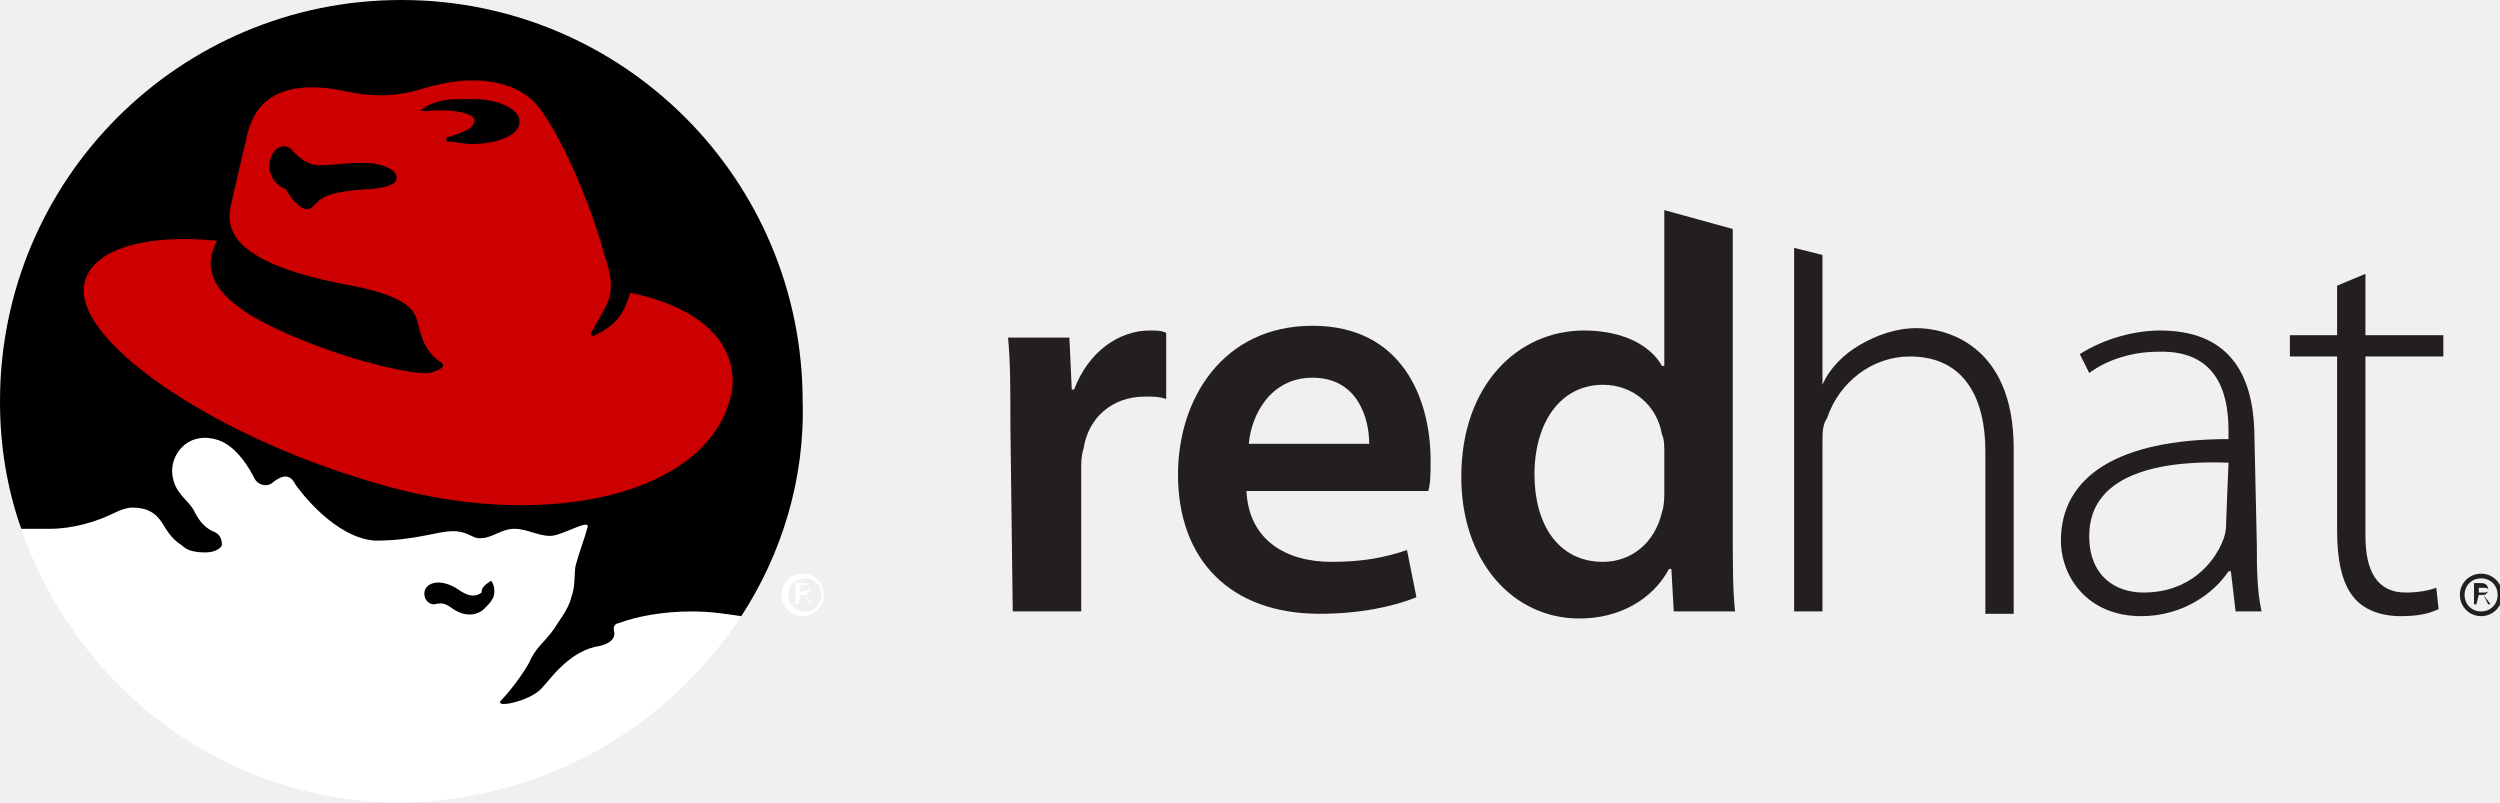
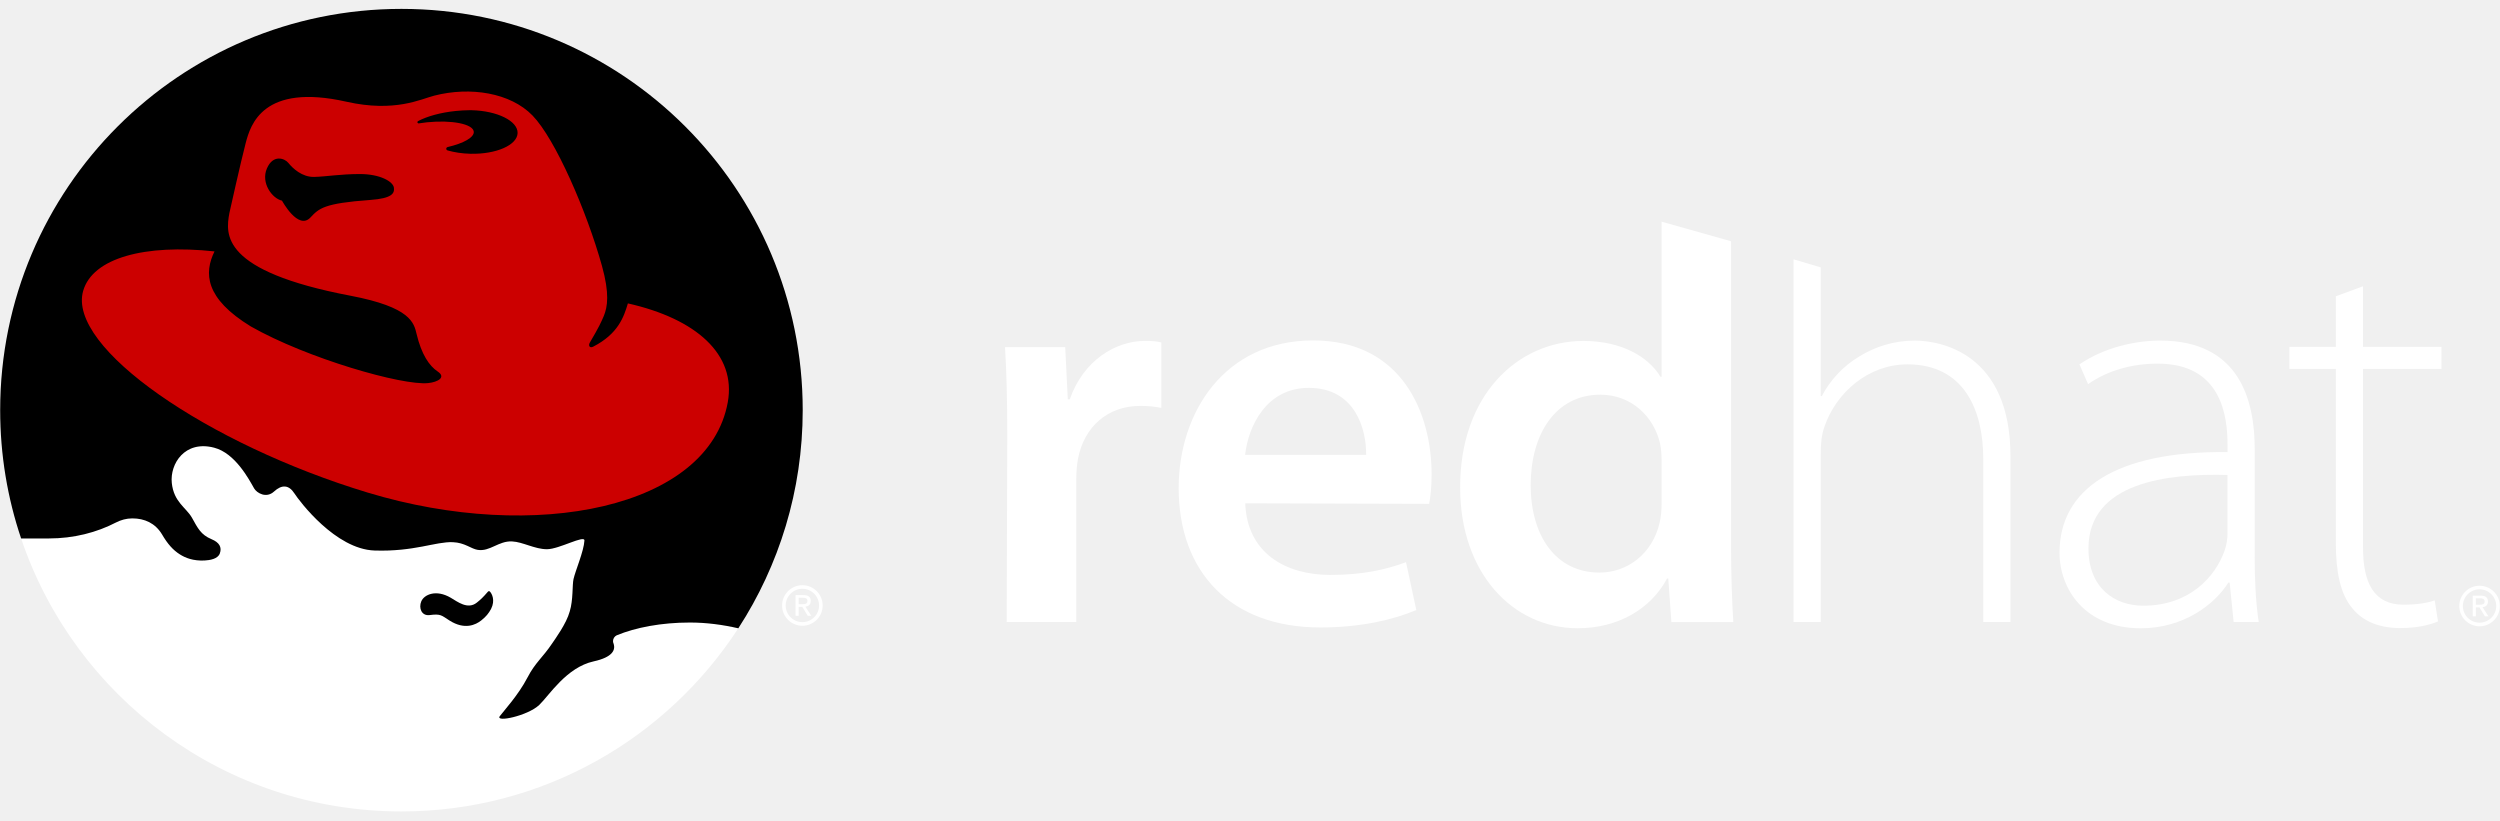
- <svg xmlns="http://www.w3.org/2000/svg" version="1.1" id="logo" x="0px" y="0px" viewBox="-305 380 105.9 34" style="enable-background:new -305 380 105.9 34;" xml:space="preserve">
-   <style type="text/css">
- 	.st0{fill:#FFFFFF;}
- 	.st1{fill:#231F20;}
- 	.st2{fill:#CC0000;}
- </style>
+ <svg xmlns="http://www.w3.org/2000/svg" version="1.2" baseProfile="tiny" id="logo" x="0px" y="0px" width="128px" height="42px" viewBox="122.431 337.623 128 42" xml:space="preserve">
  <g id="logo_1_">
    <g id="white">
-       <path class="st0" d="M-273.6,406.1c-0.7-0.2-1.3-0.2-2.1-0.2c-1.2,0-2.3,0.2-3.1,0.5c-0.1,0-0.2,0.1-0.2,0.2v0.1    c0.1,0.3-0.1,0.6-0.8,0.7c-1.2,0.3-1.9,1.4-2.3,1.8c-0.5,0.5-1.9,0.8-1.7,0.5c0.2-0.2,0.8-0.9,1.2-1.6c0.3-0.7,0.6-0.8,1.1-1.5    c0.1-0.2,0.6-0.8,0.7-1.3c0.2-0.5,0.1-1.1,0.2-1.4c0.1-0.4,0.4-1.2,0.5-1.6c0-0.3-1.1,0.4-1.6,0.4s-1-0.3-1.5-0.3    c-0.6,0-0.9,0.4-1.5,0.4c-0.3,0-0.5-0.3-1.1-0.3c-0.7,0-1.6,0.4-3.3,0.4c-1.7-0.1-3.2-2.1-3.4-2.4c-0.2-0.4-0.5-0.4-0.9-0.1    c-0.3,0.3-0.7,0.1-0.8-0.1c-0.2-0.4-0.8-1.5-1.7-1.7c-1.2-0.3-1.9,0.7-1.8,1.5s0.6,1,0.9,1.5c0.2,0.4,0.4,0.7,0.8,0.9    c0.3,0.1,0.4,0.3,0.4,0.6c-0.1,0.2-0.4,0.3-0.7,0.3c-0.5,0-0.8-0.1-1-0.3c-0.3-0.2-0.5-0.4-0.8-0.9s-0.7-0.7-1.3-0.7    c-0.2,0-0.5,0.1-0.7,0.2c-0.8,0.4-1.8,0.7-2.8,0.7h-1.2c2.3,6.7,8.6,11.6,16.1,11.6C-281.9,413.9-276.7,410.8-273.6,406.1z" />
+       <path fill="#FFFFFF" d="M160.233,369.79c-0.792-0.182-1.632-0.296-2.481-0.296c-1.453,0-2.775,0.251-3.751,0.658    c-0.107,0.053-0.184,0.166-0.184,0.293c0,0.047,0.012,0.094,0.029,0.134c0.115,0.333-0.074,0.696-1.018,0.904    c-1.399,0.307-2.283,1.751-2.788,2.23c-0.594,0.564-2.271,0.91-2.018,0.574c0.197-0.262,0.952-1.082,1.411-1.967    c0.411-0.792,0.776-1.017,1.28-1.772c0.147-0.221,0.72-1,0.887-1.615c0.187-0.601,0.124-1.355,0.196-1.666    c0.103-0.448,0.526-1.419,0.558-1.968c0.019-0.311-1.296,0.443-1.919,0.443s-1.23-0.374-1.788-0.4    c-0.689-0.032-1.132,0.532-1.756,0.433c-0.355-0.057-0.656-0.371-1.278-0.394c-0.886-0.032-1.969,0.493-4.003,0.428    c-2-0.065-3.849-2.529-4.101-2.921c-0.295-0.459-0.657-0.459-1.05-0.098c-0.394,0.36-0.879,0.077-1.018-0.166    c-0.262-0.458-0.963-1.8-2.05-2.082c-1.503-0.39-2.264,0.832-2.165,1.804c0.101,0.986,0.738,1.263,1.034,1.788    c0.295,0.525,0.446,0.862,1.002,1.095c0.394,0.165,0.54,0.407,0.423,0.731c-0.103,0.281-0.513,0.346-0.782,0.359    c-0.572,0.027-0.974-0.128-1.267-0.314c-0.34-0.218-0.617-0.519-0.915-1.03c-0.344-0.564-0.885-0.811-1.516-0.811    c-0.301,0-0.582,0.079-0.832,0.208c-0.989,0.515-2.165,0.819-3.432,0.819l-1.429,0.001c2.74,8.125,10.423,13.977,19.473,13.977    C150.214,379.167,156.572,375.435,160.233,369.79z" />
    </g>
    <g id="black">
      <g>
-         <path class="st0" d="M-271.1,405.2h0.2l0.2,0.4h0.1l-0.3-0.4c0.1,0,0.2-0.1,0.2-0.2c0-0.2-0.1-0.3-0.3-0.3h-0.3v0.9h0.1     L-271.1,405.2L-271.1,405.2z M-271.1,405.1v-0.3h0.2c0.1,0,0.2,0,0.2,0.1s-0.1,0.1-0.2,0.1L-271.1,405.1L-271.1,405.1z" />
-         <path class="st0" d="M-270.1,405.2c0,0.5-0.4,0.9-0.9,0.9s-0.9-0.4-0.9-0.9s0.4-0.9,0.9-0.9     C-270.5,404.3-270.1,404.7-270.1,405.2z M-270.9,404.5c-0.4,0-0.7,0.3-0.7,0.7c0,0.4,0.3,0.7,0.7,0.7s0.7-0.3,0.7-0.7     S-270.5,404.5-270.9,404.5z" />
+         <path fill="#FFFFFF" d="M163.322,368.693h0.186l0.28,0.459h0.18l-0.303-0.468c0.157-0.019,0.276-0.101,0.276-0.29     c0-0.21-0.124-0.302-0.374-0.302h-0.404v1.06h0.16V368.693L163.322,368.693z M163.322,368.557v-0.329h0.219     c0.111,0,0.231,0.025,0.231,0.156c0,0.163-0.121,0.173-0.257,0.173H163.322L163.322,368.557z" />
+         <path fill="#FFFFFF" d="M164.551,368.624c0,0.572-0.465,1.038-1.038,1.038c-0.573,0-1.039-0.466-1.039-1.038     c0-0.573,0.466-1.039,1.039-1.039C164.086,367.585,164.551,368.051,164.551,368.624z M163.513,367.769     c-0.472,0-0.855,0.383-0.855,0.855c0,0.471,0.383,0.852,0.855,0.852c0.471,0,0.854-0.381,0.854-0.852     C164.366,368.152,163.984,367.769,163.513,367.769z" />
      </g>
      <g>
-         <path d="M-273.6,406.1c-0.7-0.1-1.3-0.2-2.1-0.2c-1.2,0-2.3,0.2-3.1,0.5c-0.1,0-0.2,0.1-0.2,0.2v0.1c0.1,0.3-0.1,0.6-0.8,0.7     c-1.2,0.3-1.9,1.4-2.3,1.8c-0.5,0.5-1.9,0.8-1.7,0.5c0.2-0.2,0.8-0.9,1.2-1.6c0.3-0.7,0.6-0.8,1.1-1.5c0.1-0.2,0.6-0.8,0.7-1.3     c0.2-0.5,0.1-1.1,0.2-1.4c0.1-0.4,0.4-1.2,0.5-1.6c0-0.3-1.1,0.4-1.6,0.4s-1-0.3-1.5-0.3c-0.6,0-0.9,0.4-1.5,0.4     c-0.3,0-0.5-0.3-1.1-0.3c-0.7,0-1.6,0.4-3.3,0.4c-1.7-0.1-3.2-2.1-3.4-2.4c-0.2-0.4-0.5-0.4-0.9-0.1c-0.3,0.3-0.7,0.1-0.8-0.1     c-0.2-0.4-0.8-1.5-1.7-1.7c-1.2-0.3-1.9,0.7-1.8,1.5s0.6,1,0.9,1.5c0.2,0.4,0.4,0.7,0.8,0.9c0.3,0.1,0.4,0.3,0.4,0.6     c-0.1,0.2-0.4,0.3-0.7,0.3c-0.5,0-0.8-0.1-1-0.3c-0.3-0.2-0.5-0.4-0.8-0.9s-0.7-0.7-1.3-0.7c-0.2,0-0.5,0.1-0.7,0.2     c-0.8,0.4-1.8,0.7-2.8,0.7h-1.2c-0.6-1.7-0.9-3.5-0.9-5.4c0-9.4,7.6-17,17-17s17,7.6,17,17C-270.9,400.3-271.9,403.5-273.6,406.1     z" />
+         <path d="M160.233,369.792c-0.792-0.183-1.632-0.296-2.481-0.296c-1.453,0-2.775,0.252-3.751,0.657     c-0.107,0.054-0.184,0.166-0.184,0.294c0,0.046,0.012,0.095,0.029,0.133c0.115,0.334-0.074,0.697-1.018,0.904     c-1.399,0.308-2.283,1.751-2.788,2.232c-0.594,0.562-2.271,0.91-2.018,0.574c0.197-0.263,0.952-1.083,1.411-1.968     c0.411-0.791,0.776-1.017,1.28-1.771c0.147-0.222,0.72-1,0.887-1.616c0.187-0.601,0.124-1.355,0.196-1.666     c0.103-0.448,0.526-1.419,0.558-1.968c0.019-0.31-1.296,0.442-1.919,0.442s-1.23-0.373-1.788-0.4     c-0.689-0.033-1.132,0.532-1.756,0.433c-0.355-0.057-0.656-0.37-1.278-0.394c-0.886-0.033-1.969,0.493-4.003,0.427     c-2-0.064-3.849-2.528-4.101-2.919c-0.295-0.46-0.657-0.46-1.05-0.099c-0.394,0.36-0.879,0.077-1.018-0.165     c-0.262-0.459-0.963-1.802-2.05-2.083c-1.503-0.39-2.264,0.832-2.165,1.804c0.101,0.986,0.738,1.263,1.034,1.787     c0.295,0.525,0.446,0.865,1.002,1.097c0.394,0.163,0.54,0.407,0.423,0.73c-0.103,0.282-0.513,0.346-0.782,0.359     c-0.572,0.027-0.974-0.128-1.267-0.316c-0.34-0.216-0.617-0.518-0.915-1.03c-0.344-0.564-0.885-0.81-1.516-0.81     c-0.301,0-0.582,0.08-0.832,0.208c-0.989,0.514-2.165,0.819-3.432,0.819h-1.429c-0.696-2.062-1.072-4.271-1.072-6.568     c0-11.347,9.199-20.545,20.545-20.545c11.347,0,20.545,9.198,20.545,20.545C163.53,362.741,162.319,366.575,160.233,369.792z" />
      </g>
-       <path class="st1" d="M-262.2,398c0-1.6,0-2.7-0.1-3.7h2.6l0.1,2.2h0.1c0.6-1.6,1.9-2.5,3.2-2.5c0.3,0,0.5,0,0.7,0.1v2.8    c-0.3-0.1-0.5-0.1-0.9-0.1c-1.4,0-2.4,0.9-2.6,2.2c-0.1,0.3-0.1,0.6-0.1,0.9v6h-2.9L-262.2,398z" />
-       <path class="st1" d="M-252.2,400.8c0.1,2.1,1.7,3,3.6,3c1.4,0,2.3-0.2,3.2-0.5l0.4,2c-1,0.4-2.4,0.7-4.1,0.7c-3.8,0-6-2.3-6-5.9    c0-3.2,1.9-6.3,5.7-6.3s5,3.1,5,5.7c0,0.5,0,1-0.1,1.3L-252.2,400.8z M-247,398.8c0-1.1-0.5-2.8-2.4-2.8c-1.8,0-2.6,1.6-2.7,2.8    H-247z" />
-       <path class="st1" d="M-234.5,400.8c0,0.3,0,0.6-0.1,0.9c-0.3,1.3-1.3,2.1-2.5,2.1c-1.9,0-2.9-1.6-2.9-3.7c0-2.2,1.1-3.8,2.9-3.8    c1.3,0,2.3,0.9,2.5,2.1c0.1,0.2,0.1,0.5,0.1,0.8V400.8L-234.5,400.8z M-231.6,389.7l-2.9-0.8v6.6h-0.1c-0.5-0.9-1.7-1.5-3.3-1.5    c-2.8,0-5.2,2.3-5.2,6.2c0,3.6,2.2,6,5,6c1.7,0,3.1-0.8,3.8-2.1h0.1l0.1,1.8h2.6c-0.1-0.8-0.1-2.1-0.1-3.3L-231.6,389.7    L-231.6,389.7L-231.6,389.7z" />
-       <path class="st1" d="M-223.8,393.9c-0.9,0-1.7,0.3-2.4,0.7c-0.7,0.4-1.3,1-1.6,1.7l0,0v-5.5l-1.2-0.3v15.4h1.2v-7.1    c0-0.5,0-0.8,0.2-1.1c0.5-1.5,1.9-2.6,3.5-2.6c2.4,0,3.2,1.9,3.2,4v6.9h1.2v-7C-219.7,394.5-222.7,393.9-223.8,393.9z" />
-       <path class="st1" d="M-209.4,403.1c0,0.9,0,1.9,0.2,2.8h-1.1l-0.2-1.7h-0.1c-0.6,0.9-1.9,1.9-3.7,1.9c-2.3,0-3.4-1.7-3.4-3.2    c0-2.7,2.4-4.3,7.1-4.3v-0.3c0-1.2-0.2-3.5-3-3.4c-1,0-2.1,0.3-2.9,0.9l-0.4-0.8c1.1-0.7,2.4-1,3.4-1c3.4,0,4,2.5,4,4.6    L-209.4,403.1L-209.4,403.1z M-210.6,399.6c-2.5-0.1-5.9,0.3-5.9,3.1c0,1.7,1.1,2.4,2.3,2.4c1.9,0,3-1.2,3.4-2.3    c0.1-0.3,0.1-0.5,0.1-0.7L-210.6,399.6L-210.6,399.6z" />
-       <path class="st1" d="M-204.8,391.6v2.6h3.3v0.9h-3.3v7.6c0,1.5,0.5,2.4,1.7,2.4c0.6,0,1-0.1,1.3-0.2l0.1,0.9    c-0.4,0.2-0.9,0.3-1.6,0.3c-0.9,0-1.6-0.3-2-0.8c-0.5-0.6-0.7-1.6-0.7-2.8v-7.4h-2v-0.9h2v-2.1L-204.8,391.6z" />
+       <path fill="#FFFFFF" d="M174.003,359.919c0-1.884-0.039-3.27-0.115-4.523h3.082l0.132,2.673h0.101    c0.692-1.981,2.334-2.992,3.853-2.992c0.348,0,0.55,0.013,0.834,0.077v3.353c-0.333-0.066-0.644-0.102-1.072-0.102    c-1.696,0-2.873,1.079-3.19,2.692c-0.06,0.313-0.092,0.69-0.092,1.074v7.299h-3.562L174.003,359.919z" />
+       <path fill="#FFFFFF" d="M186.187,363.392c0.094,2.55,2.068,3.667,4.348,3.667c1.637,0,2.808-0.256,3.884-0.652l0.527,2.449    c-1.204,0.511-2.876,0.893-4.918,0.893c-4.571,0-7.249-2.823-7.249-7.135c0-3.885,2.356-7.561,6.884-7.561    c4.577,0,6.066,3.764,6.066,6.846c0,0.661-0.059,1.192-0.126,1.521L186.187,363.392z M192.377,360.912    c0.016-1.304-0.551-3.43-2.935-3.43c-2.191,0-3.102,1.988-3.262,3.43H192.377z" />
+       <path fill="#FFFFFF" d="M207.506,363.368c0,0.373-0.026,0.721-0.108,1.038c-0.358,1.541-1.618,2.533-3.073,2.533    c-2.241,0-3.523-1.889-3.523-4.476c0-2.611,1.271-4.632,3.563-4.632c1.601,0,2.746,1.128,3.061,2.499    c0.061,0.288,0.08,0.644,0.08,0.928V363.368z M211.062,349.976l-3.557-1.003v7.939h-0.059c-0.629-1.04-2.018-1.833-3.944-1.833    c-3.385,0-6.332,2.801-6.311,7.517c0,4.327,2.662,7.193,6.023,7.193c2.031,0,3.729-0.968,4.57-2.544h0.063l0.159,2.229h3.171    c-0.065-0.957-0.117-2.507-0.117-3.948V349.976L211.062,349.976z" />
+       <path fill="#FFFFFF" d="M220.474,355.062c-1.072,0-2.032,0.309-2.839,0.807c-0.838,0.491-1.519,1.248-1.925,2.032h-0.056v-6.588    l-1.394-0.412v18.57h1.394v-8.615c0-0.572,0.043-0.97,0.189-1.388c0.602-1.753,2.253-3.19,4.249-3.19    c2.884,0,3.882,2.313,3.882,4.85v8.343h1.392v-8.497C225.367,355.728,221.809,355.062,220.474,355.062z" />
+       <path fill="#FFFFFF" d="M237.871,366.125c0,1.114,0.045,2.268,0.206,3.346h-1.283l-0.205-2.019h-0.066    c-0.683,1.085-2.252,2.339-4.491,2.339c-2.834,0-4.153-1.993-4.153-3.872c0-3.251,2.87-5.21,8.601-5.15v-0.376    c0-1.394-0.271-4.173-3.603-4.151c-1.233,0-2.517,0.33-3.536,1.049l-0.443-1.013c1.287-0.872,2.858-1.217,4.132-1.217    c4.065,0,4.843,3.052,4.843,5.569V366.125L237.871,366.125z M236.478,361.942c-3.067-0.088-7.118,0.376-7.118,3.759    c0,2.024,1.336,2.934,2.804,2.934c2.348,0,3.682-1.453,4.168-2.824c0.101-0.301,0.146-0.603,0.146-0.844V361.942L236.478,361.942z    " />
+       <path fill="#FFFFFF" d="M243.418,352.28v3.104h4.016v1.13h-4.016v9.156c0,1.791,0.556,2.913,2.07,2.913    c0.726,0,1.239-0.095,1.6-0.221l0.169,1.079c-0.455,0.191-1.094,0.339-1.944,0.339c-1.028,0-1.88-0.324-2.431-1    c-0.638-0.74-0.856-1.922-0.856-3.359v-8.908h-2.378v-1.13h2.378v-2.59L243.418,352.28z" />
      <g>
-         <path class="st1" d="M-200,405.2h0.2l0.2,0.4h0.1l-0.3-0.4c0.1,0,0.2-0.1,0.2-0.2c0-0.2-0.1-0.3-0.3-0.3h-0.3v0.9h0.1L-200,405.2     L-200,405.2z M-200,405.1v-0.2h0.2c0.1,0,0.2,0,0.2,0.1s-0.1,0.1-0.2,0.1H-200L-200,405.1z" />
-         <path class="st1" d="M-199,405.2c0,0.5-0.4,0.9-0.9,0.9s-0.9-0.4-0.9-0.9s0.4-0.9,0.9-0.9S-199,404.7-199,405.2z M-199.9,404.5     c-0.4,0-0.7,0.3-0.7,0.7s0.3,0.7,0.7,0.7s0.7-0.3,0.7-0.7S-199.5,404.5-199.9,404.5z" />
+         <path fill="#FFFFFF" d="M249.194,368.722h0.185l0.279,0.458h0.181l-0.302-0.468c0.157-0.019,0.276-0.101,0.276-0.29     c0-0.21-0.125-0.302-0.375-0.302h-0.404v1.06h0.161V368.722L249.194,368.722z M249.194,368.585v-0.329h0.218     c0.11,0,0.231,0.024,0.231,0.155c0,0.163-0.121,0.173-0.258,0.173L249.194,368.585L249.194,368.585z" />
+         <path fill="#FFFFFF" d="M250.423,368.651c0,0.573-0.466,1.038-1.039,1.038c-0.572,0-1.038-0.465-1.038-1.038     c0-0.573,0.467-1.038,1.038-1.038C249.958,367.613,250.423,368.078,250.423,368.651z M249.384,367.796     c-0.473,0-0.854,0.383-0.854,0.855c0,0.471,0.381,0.852,0.854,0.852c0.472,0,0.854-0.381,0.854-0.852     C250.238,368.179,249.855,367.796,249.384,367.796z" />
      </g>
-       <path d="M-284.2,404.6c0.1,0.1,0.2,0.4,0.1,0.7c-0.1,0.2-0.2,0.3-0.4,0.5c-0.2,0.2-0.7,0.4-1.3,0c-0.3-0.2-0.4-0.3-0.8-0.2    c-0.3,0-0.5-0.3-0.4-0.6c0.1-0.3,0.6-0.5,1.3-0.1c0.3,0.2,0.7,0.5,1.1,0.2C-284.6,404.9-284.5,404.8-284.2,404.6L-284.2,404.6    L-284.2,404.6z" />
+       <path d="M147.51,367.907c0.105,0.103,0.288,0.451,0.065,0.89c-0.125,0.233-0.259,0.397-0.5,0.589    c-0.289,0.232-0.854,0.499-1.629,0.008c-0.416-0.264-0.441-0.354-1.017-0.279c-0.411,0.054-0.574-0.36-0.427-0.706    c0.148-0.344,0.755-0.623,1.509-0.18c0.34,0.199,0.869,0.621,1.333,0.248c0.192-0.154,0.307-0.256,0.573-0.565    c0.013-0.013,0.029-0.021,0.048-0.021C147.483,367.891,147.499,367.898,147.51,367.907z" />
    </g>
-     <path id="red" class="st2" d="M-289.2,388c-2,0.1-2.2,0.4-2.5,0.7c-0.5,0.6-1.2-0.7-1.2-0.7c-0.4-0.1-0.9-0.7-0.6-1.4   c0.3-0.6,0.8-0.4,0.9-0.2c0.2,0.2,0.6,0.6,1.1,0.6s1.1-0.1,1.9-0.1c0.8,0,1.4,0.3,1.4,0.6C-288.2,387.7-288.3,387.9-289.2,388z    M-287.2,384.7L-287.2,384.7L-287.2,384.7L-287.2,384.7c0.3-0.3,0.9-0.5,1.6-0.5c0.2,0,0.4,0,0.6,0h0.1c1.1,0,2,0.5,1.9,1   c0,0.5-0.9,0.9-2,0.9c-0.4,0-0.7-0.1-1-0.1c0,0-0.1,0-0.1-0.1c0,0,0-0.1,0.1-0.1c0.7-0.2,1.1-0.4,1.1-0.7c0-0.3-0.9-0.5-2-0.4   C-287,384.7-287.1,384.7-287.2,384.7z M-278.3,392.4c-0.2,0.6-0.4,1.3-1.5,1.8c-0.2,0.1-0.2-0.1-0.1-0.2c0.4-0.7,0.5-0.9,0.6-1.1   c0.2-0.4,0.3-1-0.1-2.1c-0.6-2.3-2-5.4-2.9-6.4s-2.6-1.2-4.2-0.8c-0.6,0.1-1.7,0.7-3.7,0.3c-3.5-0.8-4.1,1-4.3,1.7   c-0.2,0.8-0.7,3-0.7,3c-0.2,0.9-0.4,2.5,5.1,3.5c2.6,0.5,2.7,1.2,2.8,1.6c0.2,0.9,0.5,1.3,0.9,1.6c0.4,0.2,0,0.4-0.4,0.5   c-1.1,0.1-5.1-1-7.5-2.4c-2-1.2-2-2.3-1.5-3.2c-2.9-0.3-5.2,0.3-5.6,1.7c-0.7,2.4,5.3,6.5,12.1,8.5c7.1,2.2,14.4,0.7,15.3-3.8   C-273.7,394.5-275.4,393-278.3,392.4z" />
+     <path id="red" fill="#CC0000" d="M141.386,347.861c-2.373,0.171-2.619,0.428-3.064,0.901c-0.627,0.667-1.453-0.866-1.453-0.866   c-0.495-0.104-1.096-0.903-0.772-1.649c0.319-0.738,0.909-0.516,1.094-0.287c0.225,0.28,0.705,0.737,1.328,0.721   c0.623-0.016,1.342-0.147,2.344-0.147c1.016,0,1.699,0.379,1.737,0.705C142.632,347.517,142.517,347.779,141.386,347.861z    M143.879,343.94c-0.003,0-0.007,0-0.011,0c-0.037,0-0.066-0.028-0.066-0.062c0-0.025,0.015-0.046,0.038-0.057   c0.46-0.243,1.146-0.437,1.932-0.517c0.236-0.024,0.466-0.036,0.688-0.038c0.039,0,0.078,0,0.117,0   c1.317,0.03,2.371,0.553,2.355,1.168c-0.016,0.617-1.095,1.092-2.412,1.062c-0.426-0.01-0.827-0.072-1.171-0.171   c-0.041-0.011-0.07-0.045-0.07-0.086s0.03-0.077,0.071-0.087c0.822-0.19,1.376-0.501,1.337-0.794   c-0.051-0.389-1.126-0.602-2.4-0.473C144.147,343.901,144.011,343.919,143.879,343.94z M154.579,353.157   c-0.204,0.683-0.492,1.555-1.776,2.215c-0.188,0.096-0.259-0.062-0.172-0.209c0.485-0.825,0.572-1.032,0.713-1.357   c0.197-0.477,0.301-1.154-0.092-2.567c-0.773-2.781-2.385-6.498-3.557-7.703c-1.13-1.164-3.179-1.491-5.031-1.016   c-0.683,0.175-2.016,0.869-4.491,0.312c-4.282-0.965-4.917,1.18-5.162,2.113c-0.246,0.935-0.836,3.589-0.836,3.589   c-0.197,1.082-0.454,2.962,6.195,4.229c3.098,0.589,3.255,1.39,3.392,1.966c0.247,1.032,0.639,1.623,1.082,1.918   c0.442,0.296,0,0.54-0.491,0.59c-1.319,0.137-6.195-1.261-9.08-2.9c-2.36-1.442-2.399-2.741-1.859-3.842   c-3.565-0.386-6.241,0.334-6.725,2.021c-0.833,2.896,6.367,7.844,14.566,10.327c8.604,2.605,17.454,0.786,18.438-4.622   C160.139,355.762,158.069,353.944,154.579,353.157z" />
  </g>
</svg>
